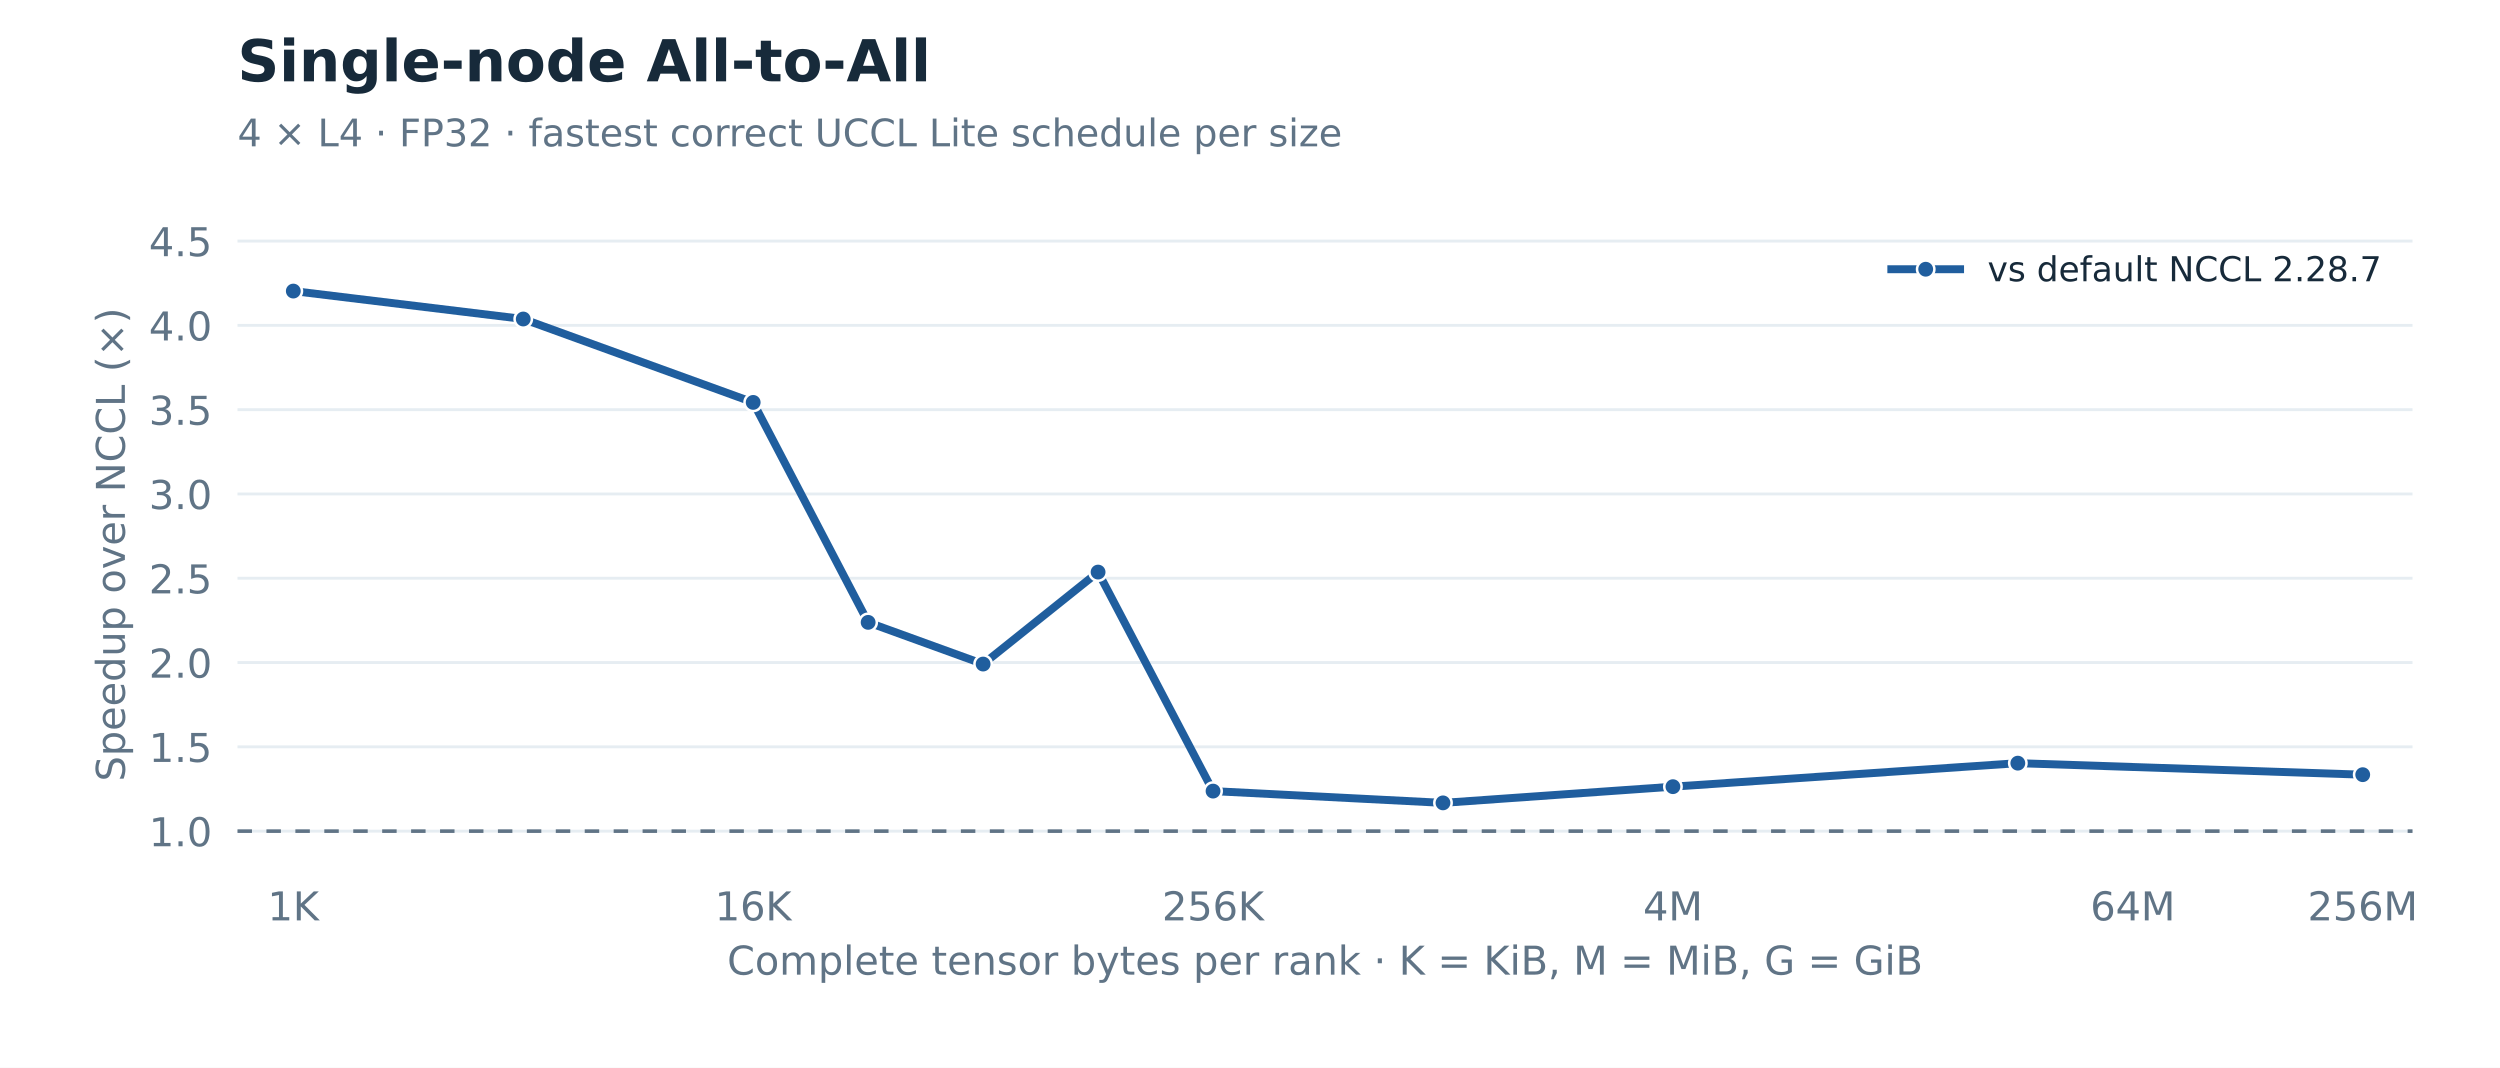
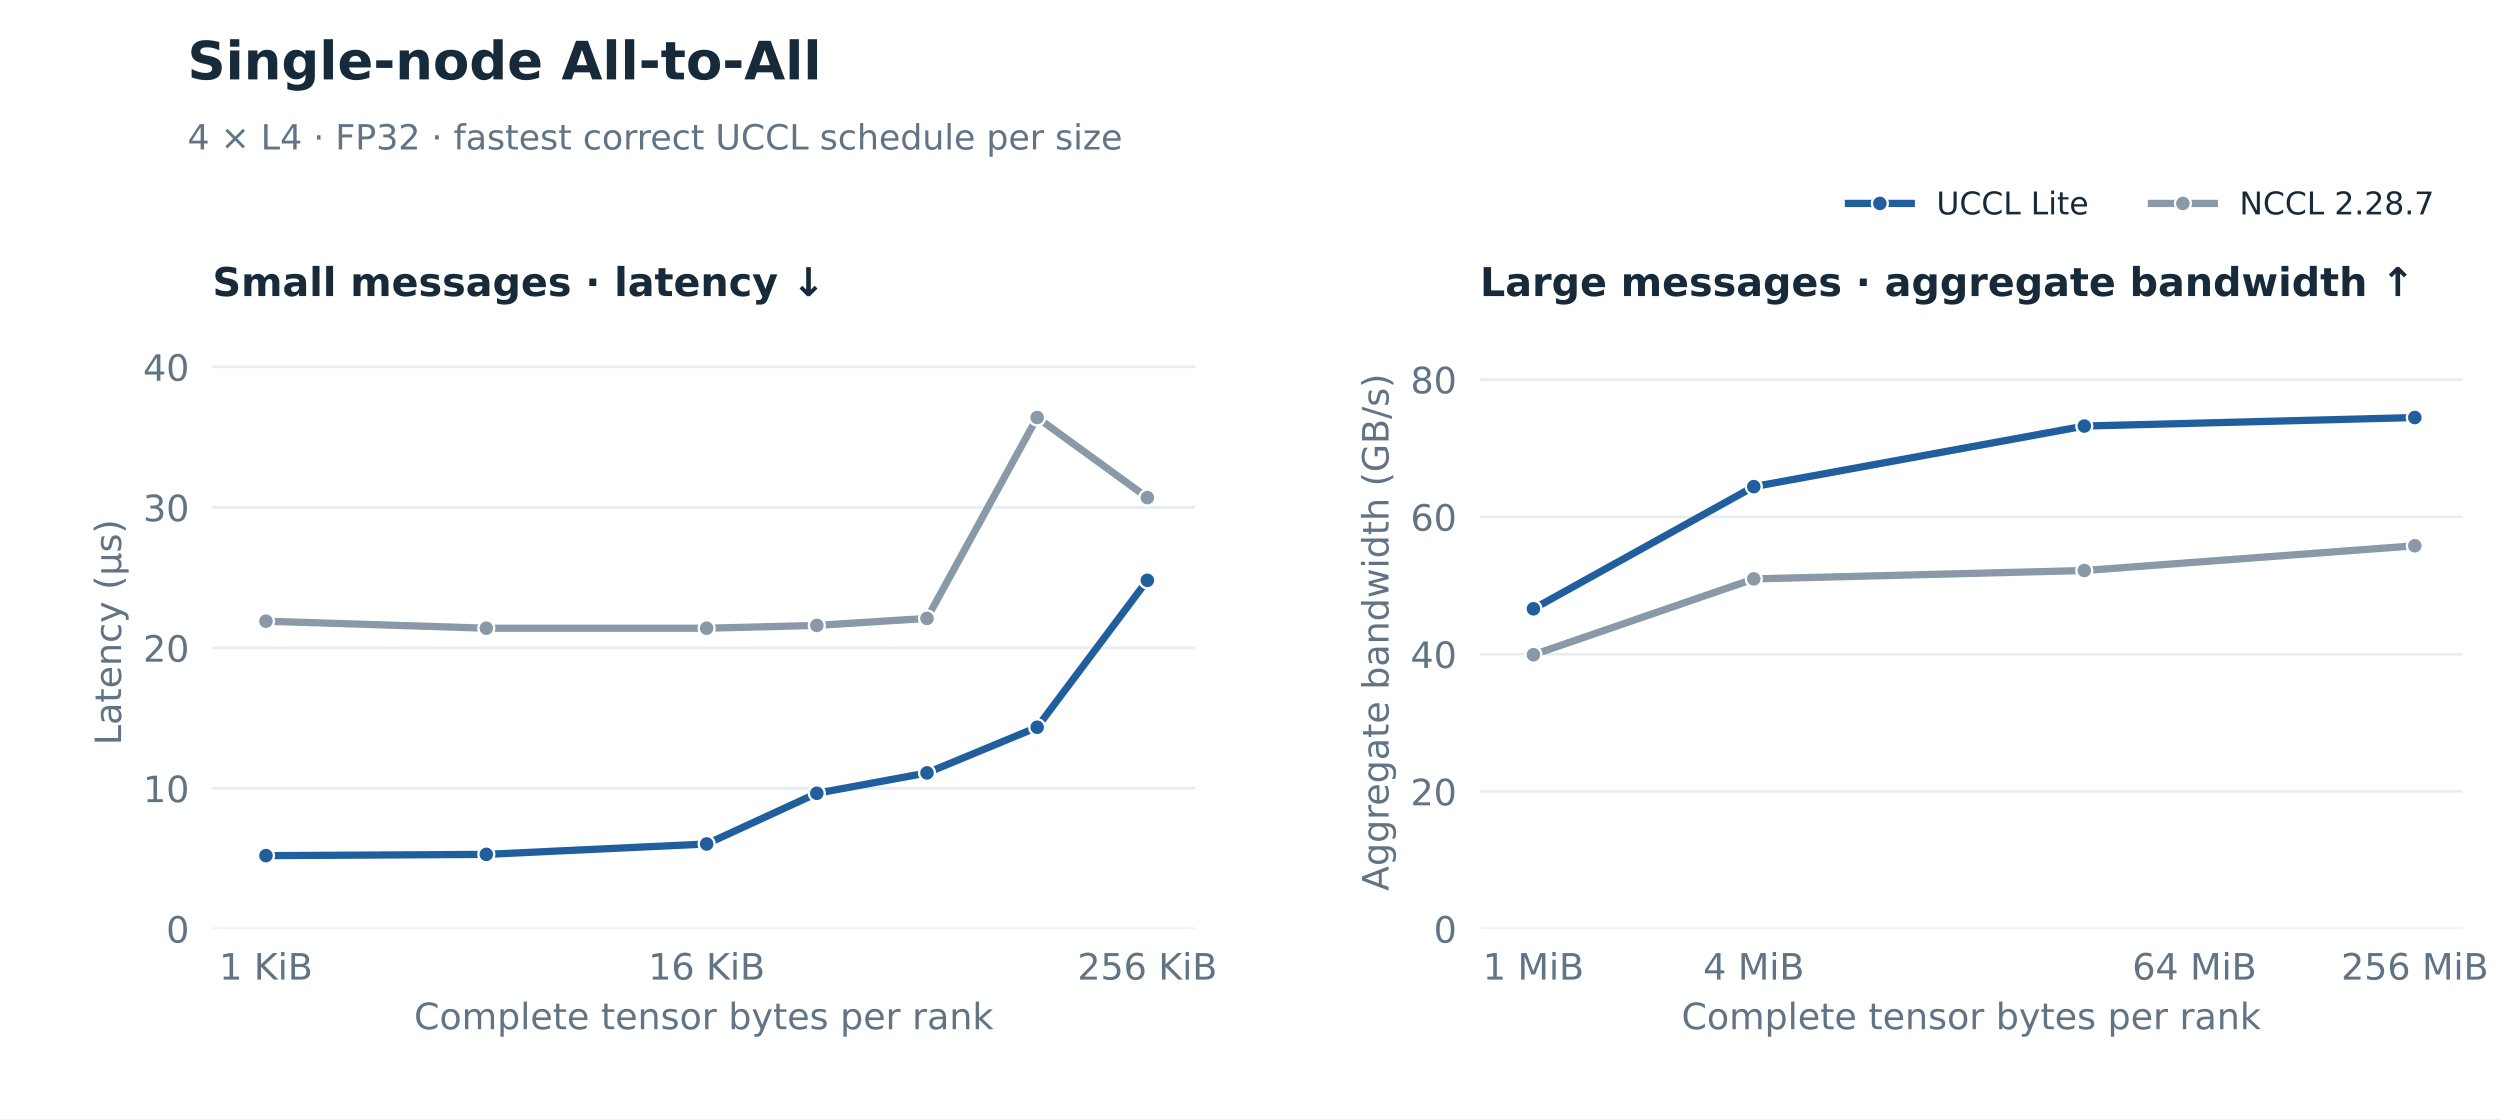
- <svg xmlns="http://www.w3.org/2000/svg" xmlns:xlink="http://www.w3.org/1999/xlink" width="691.2pt" height="295.2pt" viewBox="0 0 691.2 295.2" version="1.1">
+ <svg xmlns="http://www.w3.org/2000/svg" xmlns:xlink="http://www.w3.org/1999/xlink" width="756pt" height="338.4pt" viewBox="0 0 756 338.4" version="1.1">
  <defs>
    <style type="text/css">*{stroke-linejoin: round; stroke-linecap: butt}</style>
  </defs>
  <g id="figure_1">
    <g id="patch_1">
-       <path d="M 0 295.2 L 691.2 295.2 L 691.2 0 L 0 0 z " style="fill: #ffffff" />
+       <path d="M 0 338.4 L 756 338.4 L 756 0 L 0 0 z " style="fill: #ffffff" />
    </g>
    <g id="axes_1">
      <g id="patch_2">
-         <path d="M 65.664 239.112 L 667.008 239.112 L 667.008 61.992 L 65.664 61.992 z " style="fill: #ffffff" />
+         <path d="M 64.26 280.872 L 361.378 280.872 L 361.378 101.52 L 64.26 101.52 z " style="fill: #ffffff" />
      </g>
      <g id="matplotlib.axis_1">
        <g id="xtick_1">
          <g id="line2d_1" />
          <g id="text_1">
-             <text style="font-size: 11px; font-family: 'DejaVu Sans'; text-anchor: middle; fill: #607486" x="81.094" y="254.469" transform="rotate(-0 81.09388 254.4694)">1K</text>
+             <text style="font-size: 11px; font-family: 'DejaVu Sans'; text-anchor: middle; fill: #607486" x="80.432" y="296.23" transform="rotate(-0 80.4321 296.2303)">1 KiB</text>
          </g>
        </g>
        <g id="xtick_2">
          <g id="line2d_2" />
          <g id="text_2">
-             <text style="font-size: 11px; font-family: 'DejaVu Sans'; text-anchor: middle; fill: #607486" x="208.239" y="254.469" transform="rotate(-0 208.2388 254.4694)">16K</text>
+             <text style="font-size: 11px; font-family: 'DejaVu Sans'; text-anchor: middle; fill: #607486" x="213.693" y="296.23" transform="rotate(-0 213.6929 296.2303)">16 KiB</text>
          </g>
        </g>
        <g id="xtick_3">
          <g id="line2d_3" />
          <g id="text_3">
-             <text style="font-size: 11px; font-family: 'DejaVu Sans'; text-anchor: middle; fill: #607486" x="335.384" y="254.469" transform="rotate(-0 335.3836 254.4694)">256K</text>
-           </g>
-         </g>
-         <g id="xtick_4">
-           <g id="line2d_4" />
-           <g id="text_4">
-             <text style="font-size: 11px; font-family: 'DejaVu Sans'; text-anchor: middle; fill: #607486" x="462.529" y="254.469" transform="rotate(-0 462.5285 254.4694)">4M</text>
-           </g>
-         </g>
-         <g id="xtick_5">
+             <text style="font-size: 11px; font-family: 'DejaVu Sans'; text-anchor: middle; fill: #607486" x="346.954" y="296.23" transform="rotate(-0 346.9538 296.2303)">256 KiB</text>
+           </g>
+         </g>
+         <g id="text_4">
+           <text style="font-size: 11px; font-family: 'DejaVu Sans'; text-anchor: middle; fill: #607486" x="212.819" y="311.231" transform="rotate(-0 212.819 311.2311)">Complete tensor bytes per rank</text>
+         </g>
+       </g>
+       <g id="matplotlib.axis_2">
+         <g id="ytick_1">
+           <g id="line2d_4">
+             <path d="M 64.26 280.872 L 361.378 280.872 " clip-path="url(#pb3dbaf2c06)" style="fill: none; stroke: #e6edf2; stroke-width: 0.8; stroke-linecap: square" />
+           </g>
          <g id="line2d_5" />
          <g id="text_5">
-             <text style="font-size: 11px; font-family: 'DejaVu Sans'; text-anchor: middle; fill: #607486" x="589.673" y="254.469" transform="rotate(-0 589.6734 254.4694)">64M</text>
-           </g>
-         </g>
-         <g id="xtick_6">
-           <g id="line2d_6" />
+             <text style="font-size: 11px; font-family: 'DejaVu Sans'; text-anchor: end; fill: #607486" x="57.26" y="285.051" transform="rotate(-0 57.26 285.0507)">0</text>
+           </g>
+         </g>
+         <g id="ytick_2">
+           <g id="line2d_6">
+             <path d="M 64.26 238.396 L 361.378 238.396 " clip-path="url(#pb3dbaf2c06)" style="fill: none; stroke: #e6edf2; stroke-width: 0.8; stroke-linecap: square" />
+           </g>
+           <g id="line2d_7" />
          <g id="text_6">
-             <text style="font-size: 11px; font-family: 'DejaVu Sans'; text-anchor: middle; fill: #607486" x="653.246" y="254.469" transform="rotate(-0 653.2459 254.4694)">256M</text>
-           </g>
-         </g>
-         <g id="text_7">
-           <text style="font-size: 11px; font-family: 'DejaVu Sans'; text-anchor: middle; fill: #607486" x="366.336" y="269.47" transform="rotate(-0 366.336 269.4703)">Complete tensor bytes per rank  ·  K = KiB, M = MiB, G = GiB</text>
-         </g>
-       </g>
-       <g id="matplotlib.axis_2">
-         <g id="ytick_1">
-           <g id="line2d_7">
-             <path d="M 65.664 229.79 L 667.008 229.79 " clip-path="url(#p4c173c11de)" style="fill: none; stroke: #e6edf2; stroke-width: 0.8; stroke-linecap: square" />
-           </g>
-           <g id="line2d_8" />
+             <text style="font-size: 11px; font-family: 'DejaVu Sans'; text-anchor: end; fill: #607486" x="57.26" y="242.574" transform="rotate(-0 57.26 242.5744)">10</text>
+           </g>
+         </g>
+         <g id="ytick_3">
+           <g id="line2d_8">
+             <path d="M 64.26 195.919 L 361.378 195.919 " clip-path="url(#pb3dbaf2c06)" style="fill: none; stroke: #e6edf2; stroke-width: 0.8; stroke-linecap: square" />
+           </g>
+           <g id="line2d_9" />
+           <g id="text_7">
+             <text style="font-size: 11px; font-family: 'DejaVu Sans'; text-anchor: end; fill: #607486" x="57.26" y="200.098" transform="rotate(-0 57.26 200.0981)">20</text>
+           </g>
+         </g>
+         <g id="ytick_4">
+           <g id="line2d_10">
+             <path d="M 64.26 153.443 L 361.378 153.443 " clip-path="url(#pb3dbaf2c06)" style="fill: none; stroke: #e6edf2; stroke-width: 0.8; stroke-linecap: square" />
+           </g>
+           <g id="line2d_11" />
          <g id="text_8">
-             <text style="font-size: 11px; font-family: 'DejaVu Sans'; text-anchor: end; fill: #607486" x="58.664" y="233.969" transform="rotate(-0 58.664 233.9686)">1.0</text>
-           </g>
-         </g>
-         <g id="ytick_2">
-           <g id="line2d_9">
-             <path d="M 65.664 206.485 L 667.008 206.485 " clip-path="url(#p4c173c11de)" style="fill: none; stroke: #e6edf2; stroke-width: 0.8; stroke-linecap: square" />
-           </g>
-           <g id="line2d_10" />
+             <text style="font-size: 11px; font-family: 'DejaVu Sans'; text-anchor: end; fill: #607486" x="57.26" y="157.622" transform="rotate(-0 57.26 157.6218)">30</text>
+           </g>
+         </g>
+         <g id="ytick_5">
+           <g id="line2d_12">
+             <path d="M 64.26 110.967 L 361.378 110.967 " clip-path="url(#pb3dbaf2c06)" style="fill: none; stroke: #e6edf2; stroke-width: 0.8; stroke-linecap: square" />
+           </g>
+           <g id="line2d_13" />
          <g id="text_9">
-             <text style="font-size: 11px; font-family: 'DejaVu Sans'; text-anchor: end; fill: #607486" x="58.664" y="210.663" transform="rotate(-0 58.664 210.6633)">1.5</text>
-           </g>
-         </g>
-         <g id="ytick_3">
-           <g id="line2d_11">
-             <path d="M 65.664 183.179 L 667.008 183.179 " clip-path="url(#p4c173c11de)" style="fill: none; stroke: #e6edf2; stroke-width: 0.8; stroke-linecap: square" />
-           </g>
-           <g id="line2d_12" />
-           <g id="text_10">
-             <text style="font-size: 11px; font-family: 'DejaVu Sans'; text-anchor: end; fill: #607486" x="58.664" y="187.358" transform="rotate(-0 58.664 187.3581)">2.0</text>
-           </g>
-         </g>
-         <g id="ytick_4">
-           <g id="line2d_13">
-             <path d="M 65.664 159.874 L 667.008 159.874 " clip-path="url(#p4c173c11de)" style="fill: none; stroke: #e6edf2; stroke-width: 0.8; stroke-linecap: square" />
-           </g>
-           <g id="line2d_14" />
-           <g id="text_11">
-             <text style="font-size: 11px; font-family: 'DejaVu Sans'; text-anchor: end; fill: #607486" x="58.664" y="164.053" transform="rotate(-0 58.664 164.0528)">2.5</text>
-           </g>
-         </g>
-         <g id="ytick_5">
-           <g id="line2d_15">
-             <path d="M 65.664 136.569 L 667.008 136.569 " clip-path="url(#p4c173c11de)" style="fill: none; stroke: #e6edf2; stroke-width: 0.8; stroke-linecap: square" />
-           </g>
-           <g id="line2d_16" />
-           <g id="text_12">
-             <text style="font-size: 11px; font-family: 'DejaVu Sans'; text-anchor: end; fill: #607486" x="58.664" y="140.748" transform="rotate(-0 58.664 140.7476)">3.0</text>
-           </g>
-         </g>
-         <g id="ytick_6">
-           <g id="line2d_17">
-             <path d="M 65.664 113.264 L 667.008 113.264 " clip-path="url(#p4c173c11de)" style="fill: none; stroke: #e6edf2; stroke-width: 0.8; stroke-linecap: square" />
-           </g>
-           <g id="line2d_18" />
-           <g id="text_13">
-             <text style="font-size: 11px; font-family: 'DejaVu Sans'; text-anchor: end; fill: #607486" x="58.664" y="117.442" transform="rotate(-0 58.664 117.4423)">3.5</text>
-           </g>
-         </g>
-         <g id="ytick_7">
-           <g id="line2d_19">
-             <path d="M 65.664 89.958 L 667.008 89.958 " clip-path="url(#p4c173c11de)" style="fill: none; stroke: #e6edf2; stroke-width: 0.8; stroke-linecap: square" />
-           </g>
-           <g id="line2d_20" />
-           <g id="text_14">
-             <text style="font-size: 11px; font-family: 'DejaVu Sans'; text-anchor: end; fill: #607486" x="58.664" y="94.137" transform="rotate(-0 58.664 94.13703)">4.0</text>
-           </g>
-         </g>
-         <g id="ytick_8">
-           <g id="line2d_21">
-             <path d="M 65.664 66.653 L 667.008 66.653 " clip-path="url(#p4c173c11de)" style="fill: none; stroke: #e6edf2; stroke-width: 0.8; stroke-linecap: square" />
-           </g>
-           <g id="line2d_22" />
-           <g id="text_15">
-             <text style="font-size: 11px; font-family: 'DejaVu Sans'; text-anchor: end; fill: #607486" x="58.664" y="70.832" transform="rotate(-0 58.664 70.83176)">4.5</text>
-           </g>
-         </g>
-         <g id="text_16">
-           <text style="font-size: 11px; font-family: 'DejaVu Sans'; text-anchor: middle; fill: #607486" x="34.528" y="150.552" transform="rotate(-90 34.52798 150.552)">Speedup over NCCL (×)</text>
-         </g>
-       </g>
-       <g id="line2d_23">
-         <path d="M 65.664 229.79 L 667.008 229.79 " clip-path="url(#p4c173c11de)" style="fill: none; stroke-dasharray: 4,4; stroke-dashoffset: 0; stroke: #607486" />
-       </g>
-       <g id="line2d_24">
-         <path d="M 81.094 80.475 L 144.666 88.199 L 208.239 111.257 L 240.025 172.07 L 271.811 183.599 L 303.597 158.169 L 335.384 218.724 L 398.956 221.979 L 462.529 217.499 L 557.887 210.998 L 653.246 214.184 " clip-path="url(#p4c173c11de)" style="fill: none; stroke: #205e9e; stroke-width: 2.2; stroke-linecap: square" />
+             <text style="font-size: 11px; font-family: 'DejaVu Sans'; text-anchor: end; fill: #607486" x="57.26" y="115.145" transform="rotate(-0 57.26 115.1454)">40</text>
+           </g>
+         </g>
+         <g id="text_10">
+           <text style="font-size: 11px; font-family: 'DejaVu Sans'; text-anchor: middle; fill: #607486" x="36.62" y="191.196" transform="rotate(-90 36.61992 191.196)">Latency (µs)</text>
+         </g>
+       </g>
+       <g id="line2d_14">
+         <path d="M 80.432 258.742 L 147.063 258.36 L 213.693 255.216 L 247.008 239.882 L 280.323 233.723 L 313.639 219.918 L 346.954 175.488 " clip-path="url(#pb3dbaf2c06)" style="fill: none; stroke: #205e9e; stroke-width: 2.2; stroke-linecap: square" />
        <defs>
          <path id="m8ae4e1675e" d="M 0 2.4 C 0.636 2.4 1.247 2.147 1.697 1.697 C 2.147 1.247 2.4 0.636 2.4 0 C 2.4 -0.636 2.147 -1.247 1.697 -1.697 C 1.247 -2.147 0.636 -2.4 0 -2.4 C -0.636 -2.4 -1.247 -2.147 -1.697 -1.697 C -2.147 -1.247 -2.4 -0.636 -2.4 0 C -2.4 0.636 -2.147 1.247 -1.697 1.697 C -1.247 2.147 -0.636 2.4 0 2.4 z " style="stroke: #ffffff; stroke-width: 0.7" />
        </defs>
-         <g clip-path="url(#p4c173c11de)">
-           <use xlink:href="#m8ae4e1675e" x="81.094" y="80.475" style="fill: #205e9e; stroke: #ffffff; stroke-width: 0.7" />
-           <use xlink:href="#m8ae4e1675e" x="144.666" y="88.199" style="fill: #205e9e; stroke: #ffffff; stroke-width: 0.7" />
-           <use xlink:href="#m8ae4e1675e" x="208.239" y="111.257" style="fill: #205e9e; stroke: #ffffff; stroke-width: 0.7" />
-           <use xlink:href="#m8ae4e1675e" x="240.025" y="172.07" style="fill: #205e9e; stroke: #ffffff; stroke-width: 0.7" />
-           <use xlink:href="#m8ae4e1675e" x="271.811" y="183.599" style="fill: #205e9e; stroke: #ffffff; stroke-width: 0.7" />
-           <use xlink:href="#m8ae4e1675e" x="303.597" y="158.169" style="fill: #205e9e; stroke: #ffffff; stroke-width: 0.7" />
-           <use xlink:href="#m8ae4e1675e" x="335.384" y="218.724" style="fill: #205e9e; stroke: #ffffff; stroke-width: 0.7" />
-           <use xlink:href="#m8ae4e1675e" x="398.956" y="221.979" style="fill: #205e9e; stroke: #ffffff; stroke-width: 0.7" />
-           <use xlink:href="#m8ae4e1675e" x="462.529" y="217.499" style="fill: #205e9e; stroke: #ffffff; stroke-width: 0.7" />
-           <use xlink:href="#m8ae4e1675e" x="557.887" y="210.998" style="fill: #205e9e; stroke: #ffffff; stroke-width: 0.7" />
-           <use xlink:href="#m8ae4e1675e" x="653.246" y="214.184" style="fill: #205e9e; stroke: #ffffff; stroke-width: 0.7" />
-         </g>
-       </g>
-       <g id="legend_1">
-         <g id="line2d_25">
-           <path d="M 522.918 74.436 L 532.418 74.436 L 541.918 74.436 " style="fill: none; stroke: #205e9e; stroke-width: 2.2; stroke-linecap: square" />
-           <g>
-             <use xlink:href="#m8ae4e1675e" x="532.418" y="74.436" style="fill: #205e9e; stroke: #ffffff; stroke-width: 0.7" />
-           </g>
-         </g>
-         <g id="text_17">
-           <text style="font-size: 9.5px; font-family: 'DejaVu Sans'; text-anchor: start; fill: #172a3a" x="549.518" y="77.761" transform="rotate(-0 549.5182 77.76052)">vs default NCCL 2.28.7</text>
-         </g>
-       </g>
-     </g>
-     <g id="text_18">
-       <text style="font-weight: 700; font-size: 16px; font-family: 'DejaVu Sans'; text-anchor: start; fill: #172a3a" x="65.664" y="22.489" transform="rotate(-0 65.664 22.4895)">Single-node All-to-All</text>
-     </g>
-     <g id="text_19">
-       <text style="font-size: 10.5px; font-family: 'DejaVu Sans'; text-anchor: start; fill: #607486" x="65.664" y="40.45" transform="rotate(-0 65.664 40.45036)">4 × L4  ·  FP32  ·  fastest correct UCCL Lite schedule per size</text>
+         <g clip-path="url(#pb3dbaf2c06)">
+           <use xlink:href="#m8ae4e1675e" x="80.432" y="258.742" style="fill: #205e9e; stroke: #ffffff; stroke-width: 0.7" />
+           <use xlink:href="#m8ae4e1675e" x="147.063" y="258.36" style="fill: #205e9e; stroke: #ffffff; stroke-width: 0.7" />
+           <use xlink:href="#m8ae4e1675e" x="213.693" y="255.216" style="fill: #205e9e; stroke: #ffffff; stroke-width: 0.7" />
+           <use xlink:href="#m8ae4e1675e" x="247.008" y="239.882" style="fill: #205e9e; stroke: #ffffff; stroke-width: 0.7" />
+           <use xlink:href="#m8ae4e1675e" x="280.323" y="233.723" style="fill: #205e9e; stroke: #ffffff; stroke-width: 0.7" />
+           <use xlink:href="#m8ae4e1675e" x="313.639" y="219.918" style="fill: #205e9e; stroke: #ffffff; stroke-width: 0.7" />
+           <use xlink:href="#m8ae4e1675e" x="346.954" y="175.488" style="fill: #205e9e; stroke: #ffffff; stroke-width: 0.7" />
+         </g>
+       </g>
+       <g id="line2d_15">
+         <path d="M 80.432 187.849 L 147.063 189.973 L 213.693 189.973 L 247.008 189.123 L 280.323 186.999 L 313.639 126.258 L 346.954 150.47 " clip-path="url(#pb3dbaf2c06)" style="fill: none; stroke: #8999a8; stroke-width: 2.2; stroke-linecap: square" />
+         <defs>
+           <path id="m338cd243f8" d="M 0 2.4 C 0.636 2.4 1.247 2.147 1.697 1.697 C 2.147 1.247 2.4 0.636 2.4 0 C 2.4 -0.636 2.147 -1.247 1.697 -1.697 C 1.247 -2.147 0.636 -2.4 0 -2.4 C -0.636 -2.4 -1.247 -2.147 -1.697 -1.697 C -2.147 -1.247 -2.4 -0.636 -2.4 0 C -2.4 0.636 -2.147 1.247 -1.697 1.697 C -1.247 2.147 -0.636 2.4 0 2.4 z " style="stroke: #ffffff; stroke-width: 0.7" />
+         </defs>
+         <g clip-path="url(#pb3dbaf2c06)">
+           <use xlink:href="#m338cd243f8" x="80.432" y="187.849" style="fill: #8999a8; stroke: #ffffff; stroke-width: 0.7" />
+           <use xlink:href="#m338cd243f8" x="147.063" y="189.973" style="fill: #8999a8; stroke: #ffffff; stroke-width: 0.7" />
+           <use xlink:href="#m338cd243f8" x="213.693" y="189.973" style="fill: #8999a8; stroke: #ffffff; stroke-width: 0.7" />
+           <use xlink:href="#m338cd243f8" x="247.008" y="189.123" style="fill: #8999a8; stroke: #ffffff; stroke-width: 0.7" />
+           <use xlink:href="#m338cd243f8" x="280.323" y="186.999" style="fill: #8999a8; stroke: #ffffff; stroke-width: 0.7" />
+           <use xlink:href="#m338cd243f8" x="313.639" y="126.258" style="fill: #8999a8; stroke: #ffffff; stroke-width: 0.7" />
+           <use xlink:href="#m338cd243f8" x="346.954" y="150.47" style="fill: #8999a8; stroke: #ffffff; stroke-width: 0.7" />
+         </g>
+       </g>
+       <g id="text_11">
+         <text style="font-weight: 700; font-size: 12px; font-family: 'DejaVu Sans'; text-anchor: start; fill: #172a3a" x="64.26" y="89.52" transform="rotate(-0 64.26 89.52)">Small messages · latency ↓</text>
+       </g>
+     </g>
+     <g id="axes_2">
+       <g id="patch_3">
+         <path d="M 447.542 280.872 L 744.66 280.872 L 744.66 101.52 L 447.542 101.52 z " style="fill: #ffffff" />
+       </g>
+       <g id="matplotlib.axis_3">
+         <g id="xtick_4">
+           <g id="line2d_16" />
+           <g id="text_12">
+             <text style="font-size: 11px; font-family: 'DejaVu Sans'; text-anchor: middle; fill: #607486" x="463.714" y="296.23" transform="rotate(-0 463.7142 296.2303)">1 MiB</text>
+           </g>
+         </g>
+         <g id="xtick_5">
+           <g id="line2d_17" />
+           <g id="text_13">
+             <text style="font-size: 11px; font-family: 'DejaVu Sans'; text-anchor: middle; fill: #607486" x="530.345" y="296.23" transform="rotate(-0 530.3446 296.2303)">4 MiB</text>
+           </g>
+         </g>
+         <g id="xtick_6">
+           <g id="line2d_18" />
+           <g id="text_14">
+             <text style="font-size: 11px; font-family: 'DejaVu Sans'; text-anchor: middle; fill: #607486" x="663.605" y="296.23" transform="rotate(-0 663.6054 296.2303)">64 MiB</text>
+           </g>
+         </g>
+         <g id="xtick_7">
+           <g id="line2d_19" />
+           <g id="text_15">
+             <text style="font-size: 11px; font-family: 'DejaVu Sans'; text-anchor: middle; fill: #607486" x="730.236" y="296.23" transform="rotate(-0 730.2359 296.2303)">256 MiB</text>
+           </g>
+         </g>
+         <g id="text_16">
+           <text style="font-size: 11px; font-family: 'DejaVu Sans'; text-anchor: middle; fill: #607486" x="596.101" y="311.231" transform="rotate(-0 596.101 311.2311)">Complete tensor bytes per rank</text>
+         </g>
+       </g>
+       <g id="matplotlib.axis_4">
+         <g id="ytick_6">
+           <g id="line2d_20">
+             <path d="M 447.542 280.872 L 744.66 280.872 " clip-path="url(#pfdc5677936)" style="fill: none; stroke: #e6edf2; stroke-width: 0.8; stroke-linecap: square" />
+           </g>
+           <g id="line2d_21" />
+           <g id="text_17">
+             <text style="font-size: 11px; font-family: 'DejaVu Sans'; text-anchor: end; fill: #607486" x="440.542" y="285.051" transform="rotate(-0 440.5421 285.0507)">0</text>
+           </g>
+         </g>
+         <g id="ytick_7">
+           <g id="line2d_22">
+             <path d="M 447.542 239.348 L 744.66 239.348 " clip-path="url(#pfdc5677936)" style="fill: none; stroke: #e6edf2; stroke-width: 0.8; stroke-linecap: square" />
+           </g>
+           <g id="line2d_23" />
+           <g id="text_18">
+             <text style="font-size: 11px; font-family: 'DejaVu Sans'; text-anchor: end; fill: #607486" x="440.542" y="243.527" transform="rotate(-0 440.5421 243.5268)">20</text>
+           </g>
+         </g>
+         <g id="ytick_8">
+           <g id="line2d_24">
+             <path d="M 447.542 197.824 L 744.66 197.824 " clip-path="url(#pfdc5677936)" style="fill: none; stroke: #e6edf2; stroke-width: 0.8; stroke-linecap: square" />
+           </g>
+           <g id="line2d_25" />
+           <g id="text_19">
+             <text style="font-size: 11px; font-family: 'DejaVu Sans'; text-anchor: end; fill: #607486" x="440.542" y="202.003" transform="rotate(-0 440.5421 202.0029)">40</text>
+           </g>
+         </g>
+         <g id="ytick_9">
+           <g id="line2d_26">
+             <path d="M 447.542 156.3 L 744.66 156.3 " clip-path="url(#pfdc5677936)" style="fill: none; stroke: #e6edf2; stroke-width: 0.8; stroke-linecap: square" />
+           </g>
+           <g id="line2d_27" />
+           <g id="text_20">
+             <text style="font-size: 11px; font-family: 'DejaVu Sans'; text-anchor: end; fill: #607486" x="440.542" y="160.479" transform="rotate(-0 440.5421 160.479)">60</text>
+           </g>
+         </g>
+         <g id="ytick_10">
+           <g id="line2d_28">
+             <path d="M 447.542 114.776 L 744.66 114.776 " clip-path="url(#pfdc5677936)" style="fill: none; stroke: #e6edf2; stroke-width: 0.8; stroke-linecap: square" />
+           </g>
+           <g id="line2d_29" />
+           <g id="text_21">
+             <text style="font-size: 11px; font-family: 'DejaVu Sans'; text-anchor: end; fill: #607486" x="440.542" y="118.955" transform="rotate(-0 440.5421 118.9551)">80</text>
+           </g>
+         </g>
+         <g id="text_22">
+           <text style="font-size: 11px; font-family: 'DejaVu Sans'; text-anchor: middle; fill: #607486" x="419.902" y="191.196" transform="rotate(-90 419.902 191.196)">Aggregate bandwidth (GB/s)</text>
+         </g>
+       </g>
+       <g id="line2d_30">
+         <path d="M 463.714 184.1 L 530.345 147.16 L 630.29 128.839 L 730.236 126.258 " clip-path="url(#pfdc5677936)" style="fill: none; stroke: #205e9e; stroke-width: 2.2; stroke-linecap: square" />
+         <g clip-path="url(#pfdc5677936)">
+           <use xlink:href="#m8ae4e1675e" x="463.714" y="184.1" style="fill: #205e9e; stroke: #ffffff; stroke-width: 0.7" />
+           <use xlink:href="#m8ae4e1675e" x="530.345" y="147.16" style="fill: #205e9e; stroke: #ffffff; stroke-width: 0.7" />
+           <use xlink:href="#m8ae4e1675e" x="630.29" y="128.839" style="fill: #205e9e; stroke: #ffffff; stroke-width: 0.7" />
+           <use xlink:href="#m8ae4e1675e" x="730.236" y="126.258" style="fill: #205e9e; stroke: #ffffff; stroke-width: 0.7" />
+         </g>
+       </g>
+       <g id="line2d_31">
+         <path d="M 463.714 197.989 L 530.345 175.062 L 630.29 172.522 L 730.236 165.039 " clip-path="url(#pfdc5677936)" style="fill: none; stroke: #8999a8; stroke-width: 2.2; stroke-linecap: square" />
+         <g clip-path="url(#pfdc5677936)">
+           <use xlink:href="#m338cd243f8" x="463.714" y="197.989" style="fill: #8999a8; stroke: #ffffff; stroke-width: 0.7" />
+           <use xlink:href="#m338cd243f8" x="530.345" y="175.062" style="fill: #8999a8; stroke: #ffffff; stroke-width: 0.7" />
+           <use xlink:href="#m338cd243f8" x="630.29" y="172.522" style="fill: #8999a8; stroke: #ffffff; stroke-width: 0.7" />
+           <use xlink:href="#m338cd243f8" x="730.236" y="165.039" style="fill: #8999a8; stroke: #ffffff; stroke-width: 0.7" />
+         </g>
+       </g>
+       <g id="text_23">
+         <text style="font-weight: 700; font-size: 12px; font-family: 'DejaVu Sans'; text-anchor: start; fill: #172a3a" x="447.542" y="89.52" transform="rotate(-0 447.5421 89.52)">Large messages · aggregate bandwidth ↑</text>
+       </g>
+     </g>
+     <g id="text_24">
+       <text style="font-weight: 700; font-size: 16px; font-family: 'DejaVu Sans'; text-anchor: start; fill: #172a3a" x="56.7" y="24.002" transform="rotate(-0 56.7 24.0015)">Single-node All-to-All</text>
+     </g>
+     <g id="text_25">
+       <text style="font-size: 10.5px; font-family: 'DejaVu Sans'; text-anchor: start; fill: #607486" x="56.7" y="45.202" transform="rotate(-0 56.7 45.20236)">4 × L4  ·  FP32  ·  fastest correct UCCL schedule per size</text>
+     </g>
+     <g id="legend_1">
+       <g id="line2d_32">
+         <path d="M 558.972 61.512 L 568.472 61.512 L 577.972 61.512 " style="fill: none; stroke: #205e9e; stroke-width: 2.2; stroke-linecap: square" />
+         <g>
+           <use xlink:href="#m8ae4e1675e" x="568.472" y="61.512" style="fill: #205e9e; stroke: #ffffff; stroke-width: 0.7" />
+         </g>
+       </g>
+       <g id="text_26">
+         <text style="font-size: 9.5px; font-family: 'DejaVu Sans'; text-anchor: start; fill: #172a3a" x="585.572" y="64.837" transform="rotate(-0 585.5721 64.83652)">UCCL Lite</text>
+       </g>
+       <g id="line2d_33">
+         <path d="M 650.607 61.512 L 660.107 61.512 L 669.607 61.512 " style="fill: none; stroke: #8999a8; stroke-width: 2.2; stroke-linecap: square" />
+         <g>
+           <use xlink:href="#m338cd243f8" x="660.107" y="61.512" style="fill: #8999a8; stroke: #ffffff; stroke-width: 0.7" />
+         </g>
+       </g>
+       <g id="text_27">
+         <text style="font-size: 9.5px; font-family: 'DejaVu Sans'; text-anchor: start; fill: #172a3a" x="677.207" y="64.837" transform="rotate(-0 677.207 64.83652)">NCCL 2.28.7</text>
+       </g>
    </g>
  </g>
  <defs>
-     <clipPath id="p4c173c11de">
-       <rect x="65.664" y="61.992" width="601.344" height="177.12" />
+     <clipPath id="pb3dbaf2c06">
+       <rect x="64.26" y="101.52" width="297.118" height="179.352" />
+     </clipPath>
+     <clipPath id="pfdc5677936">
+       <rect x="447.542" y="101.52" width="297.118" height="179.352" />
    </clipPath>
  </defs>
</svg>
